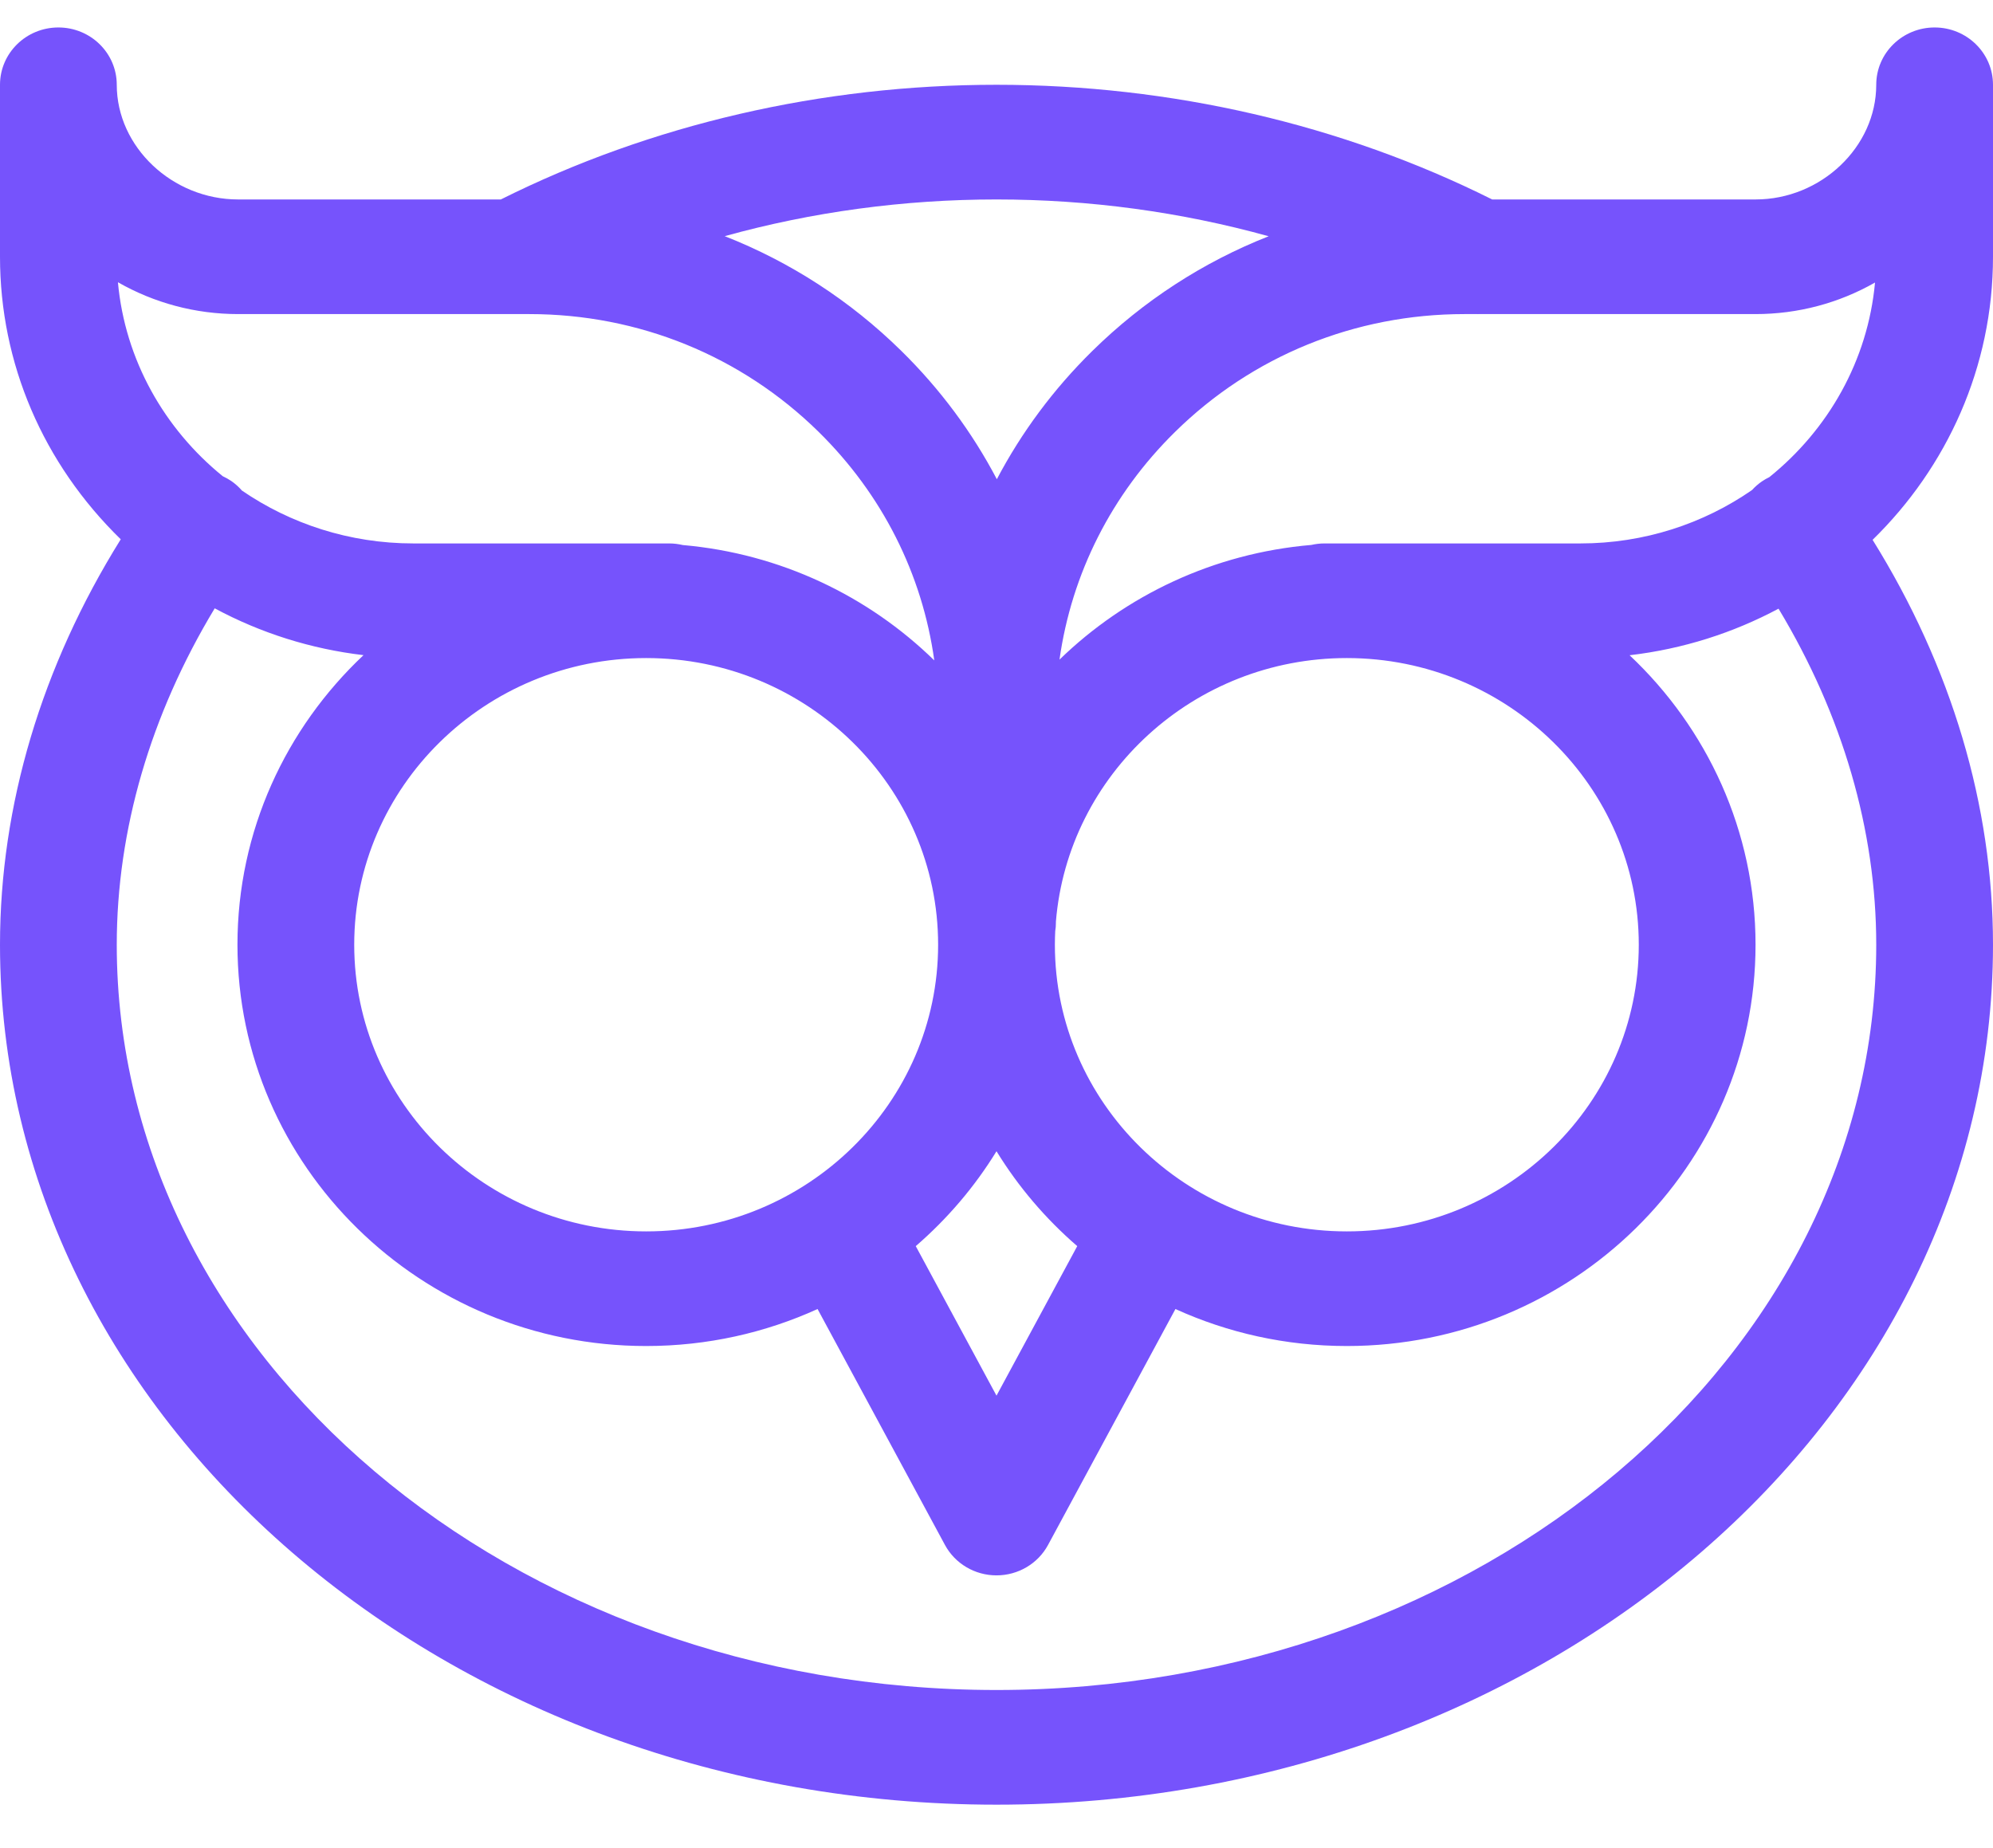
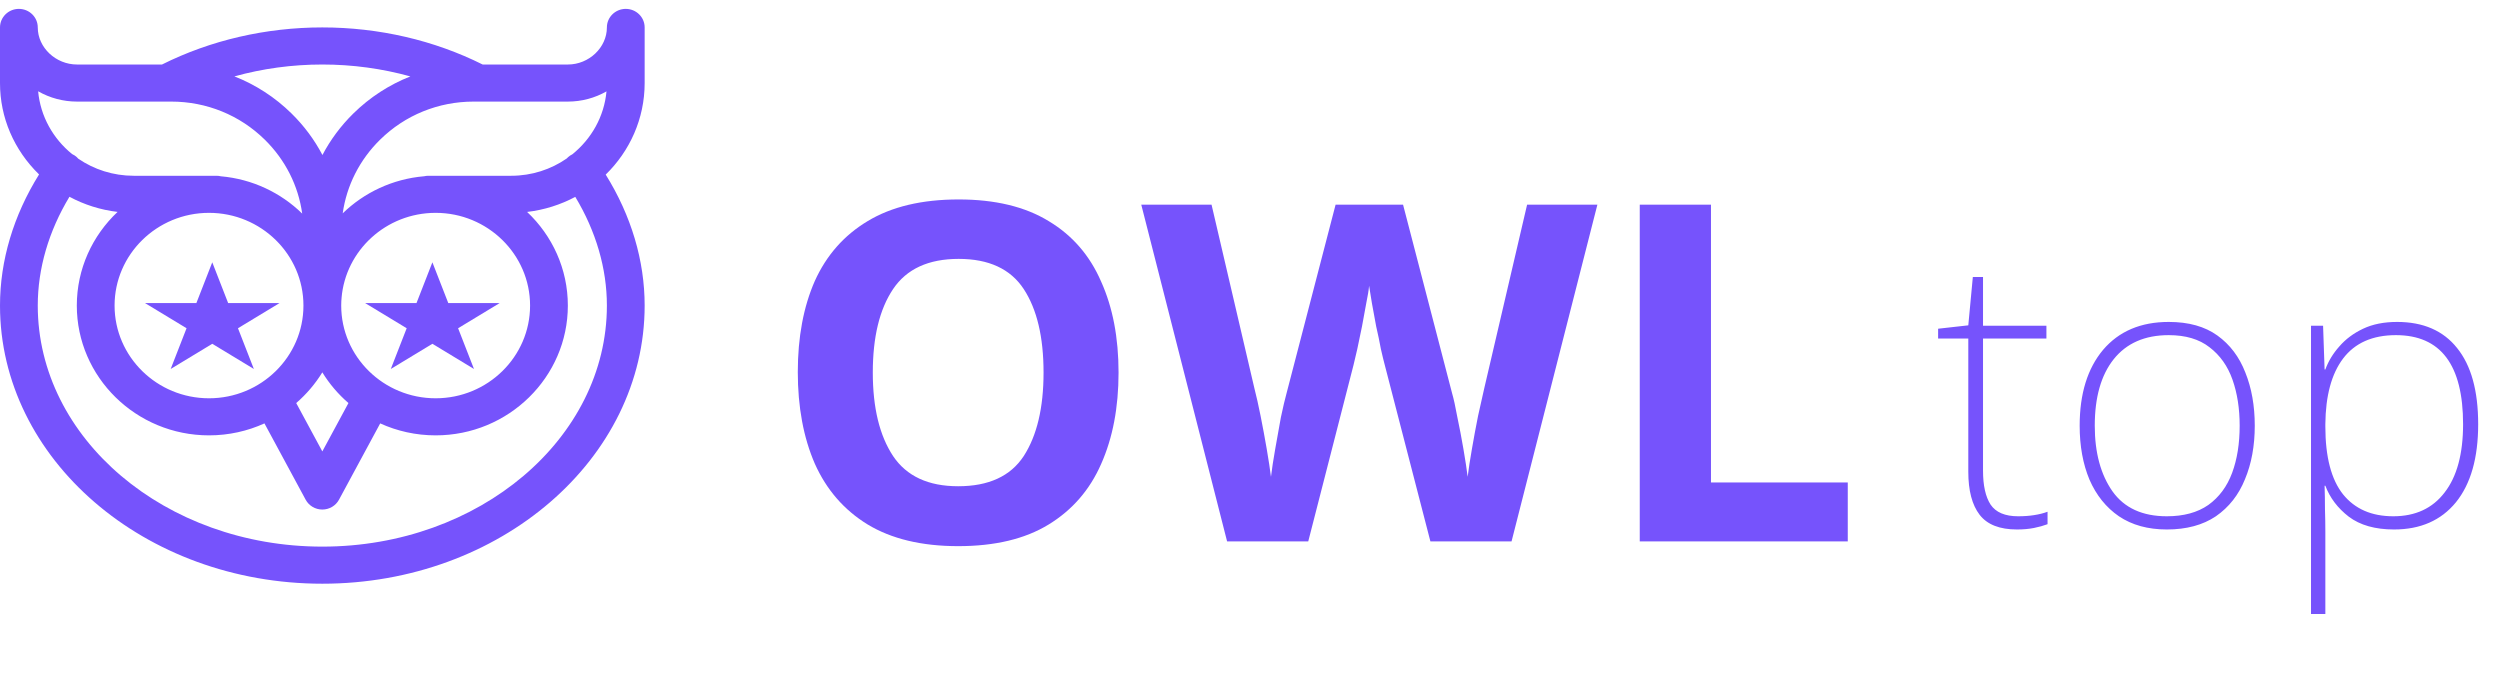
- <svg xmlns="http://www.w3.org/2000/svg" width="41" height="38" viewBox="0 0 41 38" fill="none">
+ <svg xmlns="http://www.w3.org/2000/svg" width="159" height="44" viewBox="0 0 159 44" fill="none">
+   <path d="M71.14 23.695C71.14 25.915 70.77 27.855 70.03 29.515C69.31 31.155 68.2 32.435 66.7 33.355C65.2 34.275 63.28 34.735 60.94 34.735C58.62 34.735 56.7 34.275 55.18 33.355C53.68 32.435 52.56 31.145 51.82 29.485C51.1 27.825 50.74 25.885 50.74 23.665C50.74 21.445 51.1 19.515 51.82 17.875C52.56 16.235 53.68 14.965 55.18 14.065C56.7 13.145 58.63 12.685 60.97 12.685C63.29 12.685 65.2 13.145 66.7 14.065C68.2 14.965 69.31 16.245 70.03 17.905C70.77 19.545 71.14 21.475 71.14 23.695ZM55.51 23.695C55.51 25.935 55.94 27.705 56.8 29.005C57.66 30.285 59.04 30.925 60.94 30.925C62.88 30.925 64.27 30.285 65.11 29.005C65.95 27.705 66.37 25.935 66.37 23.695C66.37 21.435 65.95 19.665 65.11 18.385C64.27 17.105 62.89 16.465 60.97 16.465C59.05 16.465 57.66 17.105 56.8 18.385C55.94 19.665 55.51 21.435 55.51 23.695ZM101.594 13.015L96.134 34.435H90.974L88.064 23.185C88.004 22.965 87.924 22.635 87.824 22.195C87.744 21.755 87.644 21.275 87.524 20.755C87.424 20.235 87.334 19.745 87.254 19.285C87.174 18.805 87.114 18.435 87.074 18.175C87.054 18.435 86.994 18.805 86.894 19.285C86.814 19.745 86.724 20.235 86.624 20.755C86.524 21.255 86.424 21.735 86.324 22.195C86.224 22.635 86.144 22.975 86.084 23.215L83.204 34.435H78.044L72.584 13.015H77.054L79.784 24.715C79.904 25.175 80.034 25.755 80.174 26.455C80.314 27.155 80.444 27.855 80.564 28.555C80.684 29.255 80.774 29.845 80.834 30.325C80.894 29.825 80.984 29.235 81.104 28.555C81.224 27.855 81.344 27.185 81.464 26.545C81.604 25.885 81.724 25.375 81.824 25.015L84.944 13.015H89.234L92.354 25.015C92.454 25.355 92.564 25.855 92.684 26.515C92.824 27.175 92.954 27.855 93.074 28.555C93.194 29.255 93.284 29.845 93.344 30.325C93.404 29.825 93.494 29.235 93.614 28.555C93.734 27.855 93.864 27.155 94.004 26.455C94.164 25.755 94.294 25.175 94.394 24.715L97.124 13.015H101.594ZM104.288 34.435V13.015H108.818V30.685H117.518V34.435H104.288Z" fill="#7653FC" />
+   <path d="M128.352 32.835C128.72 32.835 129.056 32.811 129.36 32.763C129.68 32.715 129.968 32.643 130.224 32.547V33.339C129.968 33.435 129.68 33.515 129.36 33.579C129.04 33.643 128.68 33.675 128.28 33.675C127.176 33.675 126.384 33.363 125.904 32.739C125.424 32.115 125.184 31.203 125.184 30.003V21.531H123.264V20.907L125.184 20.691L125.472 17.619H126.12V20.715H130.152V21.531H126.12V29.931C126.12 30.875 126.28 31.595 126.6 32.091C126.936 32.587 127.52 32.835 128.352 32.835ZM143.403 27.075C143.403 28.355 143.195 29.491 142.779 30.483C142.379 31.475 141.763 32.259 140.931 32.835C140.099 33.395 139.059 33.675 137.811 33.675C136.611 33.675 135.595 33.395 134.763 32.835C133.947 32.275 133.323 31.499 132.891 30.507C132.475 29.515 132.267 28.371 132.267 27.075C132.267 25.043 132.763 23.435 133.755 22.251C134.763 21.067 136.155 20.475 137.931 20.475C139.195 20.475 140.227 20.763 141.027 21.339C141.827 21.915 142.419 22.699 142.803 23.691C143.203 24.683 143.403 25.811 143.403 27.075ZM133.227 27.075C133.227 28.787 133.603 30.179 134.355 31.251C135.107 32.307 136.259 32.835 137.811 32.835C138.883 32.835 139.763 32.595 140.451 32.115C141.139 31.619 141.643 30.939 141.963 30.075C142.283 29.211 142.443 28.211 142.443 27.075C142.443 25.987 142.291 25.011 141.987 24.147C141.683 23.283 141.195 22.595 140.523 22.083C139.867 21.571 139.003 21.315 137.931 21.315C136.411 21.315 135.243 21.827 134.427 22.851C133.627 23.859 133.227 25.267 133.227 27.075ZM152.452 20.475C154.116 20.475 155.388 21.027 156.268 22.131C157.164 23.235 157.612 24.851 157.612 26.979C157.612 29.123 157.14 30.779 156.196 31.947C155.252 33.099 153.94 33.675 152.26 33.675C151.06 33.675 150.1 33.403 149.38 32.859C148.676 32.315 148.18 31.659 147.892 30.891H147.844C147.86 31.371 147.868 31.867 147.868 32.379C147.884 32.875 147.892 33.355 147.892 33.819V39.051H146.98V20.715H147.748L147.844 23.499H147.892C148.084 22.971 148.38 22.483 148.78 22.035C149.18 21.571 149.684 21.195 150.292 20.907C150.9 20.619 151.62 20.475 152.452 20.475ZM152.38 21.315C150.892 21.315 149.772 21.811 149.02 22.803C148.284 23.779 147.908 25.171 147.892 26.979V27.123C147.892 29.059 148.268 30.499 149.02 31.443C149.772 32.371 150.836 32.835 152.212 32.835C153.62 32.835 154.708 32.331 155.476 31.323C156.26 30.315 156.652 28.867 156.652 26.979C156.652 23.203 155.228 21.315 152.38 21.315Z" fill="#7653FC" />
  <path d="M41 1.744C41 1.093 40.462 0.565 39.799 0.565C39.136 0.565 38.598 1.093 38.598 1.744C38.598 3.023 37.461 4.103 36.115 4.103H30.697C27.608 2.559 24.089 1.744 20.5 1.744C16.911 1.744 13.392 2.559 10.303 4.103H4.899C3.546 4.103 2.402 3.023 2.402 1.744C2.402 1.093 1.865 0.565 1.201 0.565C0.538 0.565 0 1.093 0 1.744V5.282C0 7.47 0.882 9.532 2.484 11.094C0.856 13.706 0 16.569 0 19.434C0 29.188 9.196 37.124 20.5 37.124C31.804 37.124 41 29.188 41 19.434C41 16.573 40.146 13.714 38.523 11.105C40.053 9.611 41 7.552 41 5.282V1.744ZM20.5 4.103C22.414 4.103 24.302 4.361 26.099 4.86C24.758 5.388 23.526 6.183 22.474 7.217C21.672 8.005 21.013 8.896 20.507 9.858C20.002 8.896 19.343 8.005 18.541 7.217C17.487 6.181 16.253 5.386 14.909 4.858C16.704 4.36 18.59 4.103 20.5 4.103ZM20.5 23.682C20.949 24.414 21.511 25.072 22.161 25.634L20.5 28.71L18.839 25.634C19.489 25.072 20.051 24.414 20.5 23.682ZM13.293 25.331C9.981 25.331 7.287 22.686 7.287 19.434C7.287 16.183 9.981 13.537 13.293 13.537C16.605 13.537 19.299 16.183 19.299 19.434C19.299 22.686 16.605 25.331 13.293 25.331ZM21.701 19.434C21.701 19.34 21.704 19.247 21.708 19.154C21.717 19.098 21.723 19.041 21.722 18.982V18.96C21.97 15.929 24.558 13.537 27.707 13.537C31.019 13.537 33.713 16.183 33.713 19.434C33.713 22.686 31.019 25.331 27.707 25.331C24.395 25.331 21.701 22.686 21.701 19.434ZM2.426 5.806C3.173 6.233 4.021 6.461 4.899 6.461H10.579H10.585H10.891C13.139 6.461 15.252 7.322 16.841 8.884C18.151 10.172 18.974 11.811 19.22 13.585C17.866 12.262 16.057 11.388 14.046 11.212C13.956 11.191 13.863 11.179 13.766 11.179H8.503C7.191 11.179 5.975 10.775 4.978 10.092C4.914 10.019 4.841 9.952 4.757 9.894C4.701 9.856 4.642 9.824 4.582 9.796C3.38 8.82 2.572 7.403 2.426 5.806ZM38.598 19.434C38.598 27.888 30.479 34.765 20.5 34.765C10.521 34.765 2.402 27.888 2.402 19.434C2.402 17.075 3.096 14.703 4.417 12.514C5.363 13.023 6.398 13.35 7.478 13.477C5.881 14.981 4.885 17.095 4.885 19.434C4.885 23.986 8.657 27.689 13.293 27.689C14.551 27.689 15.746 27.416 16.819 26.928L19.439 31.78C19.647 32.166 20.055 32.407 20.5 32.407C20.945 32.407 21.353 32.166 21.561 31.78L24.181 26.928C25.254 27.416 26.449 27.689 27.707 27.689C32.343 27.689 36.115 23.986 36.115 19.434C36.115 17.096 35.12 14.982 33.524 13.479C34.623 13.351 35.658 13.018 36.588 12.521C37.906 14.709 38.598 17.078 38.598 19.434ZM36.399 9.815C36.347 9.841 36.297 9.868 36.249 9.901C36.171 9.954 36.103 10.015 36.042 10.081C35.046 10.771 33.827 11.179 32.512 11.179H27.248C27.155 11.179 27.064 11.19 26.976 11.21C24.965 11.381 23.154 12.25 21.796 13.569C22.045 11.801 22.867 10.168 24.174 8.884C25.762 7.322 27.876 6.461 30.124 6.461H30.396C30.398 6.461 30.401 6.462 30.404 6.462C30.406 6.462 30.408 6.461 30.411 6.461H36.115C36.989 6.461 37.831 6.235 38.573 5.812C38.425 7.418 37.61 8.839 36.399 9.815Z" fill="#7653FC" />
+   <path d="M13.5 16.683L14.51 19.274H17.78L15.135 20.876L16.145 23.467L13.5 21.865L10.855 23.467L11.865 20.876L9.22 19.274H12.49L13.5 16.683Z" fill="#7653FC" />
+   <path d="M27.5 16.683L28.51 19.274H31.78L29.135 20.876L30.145 23.467L27.5 21.865L24.855 23.467L25.865 20.876L23.22 19.274H26.49L27.5 16.683Z" fill="#7653FC" />
</svg>
